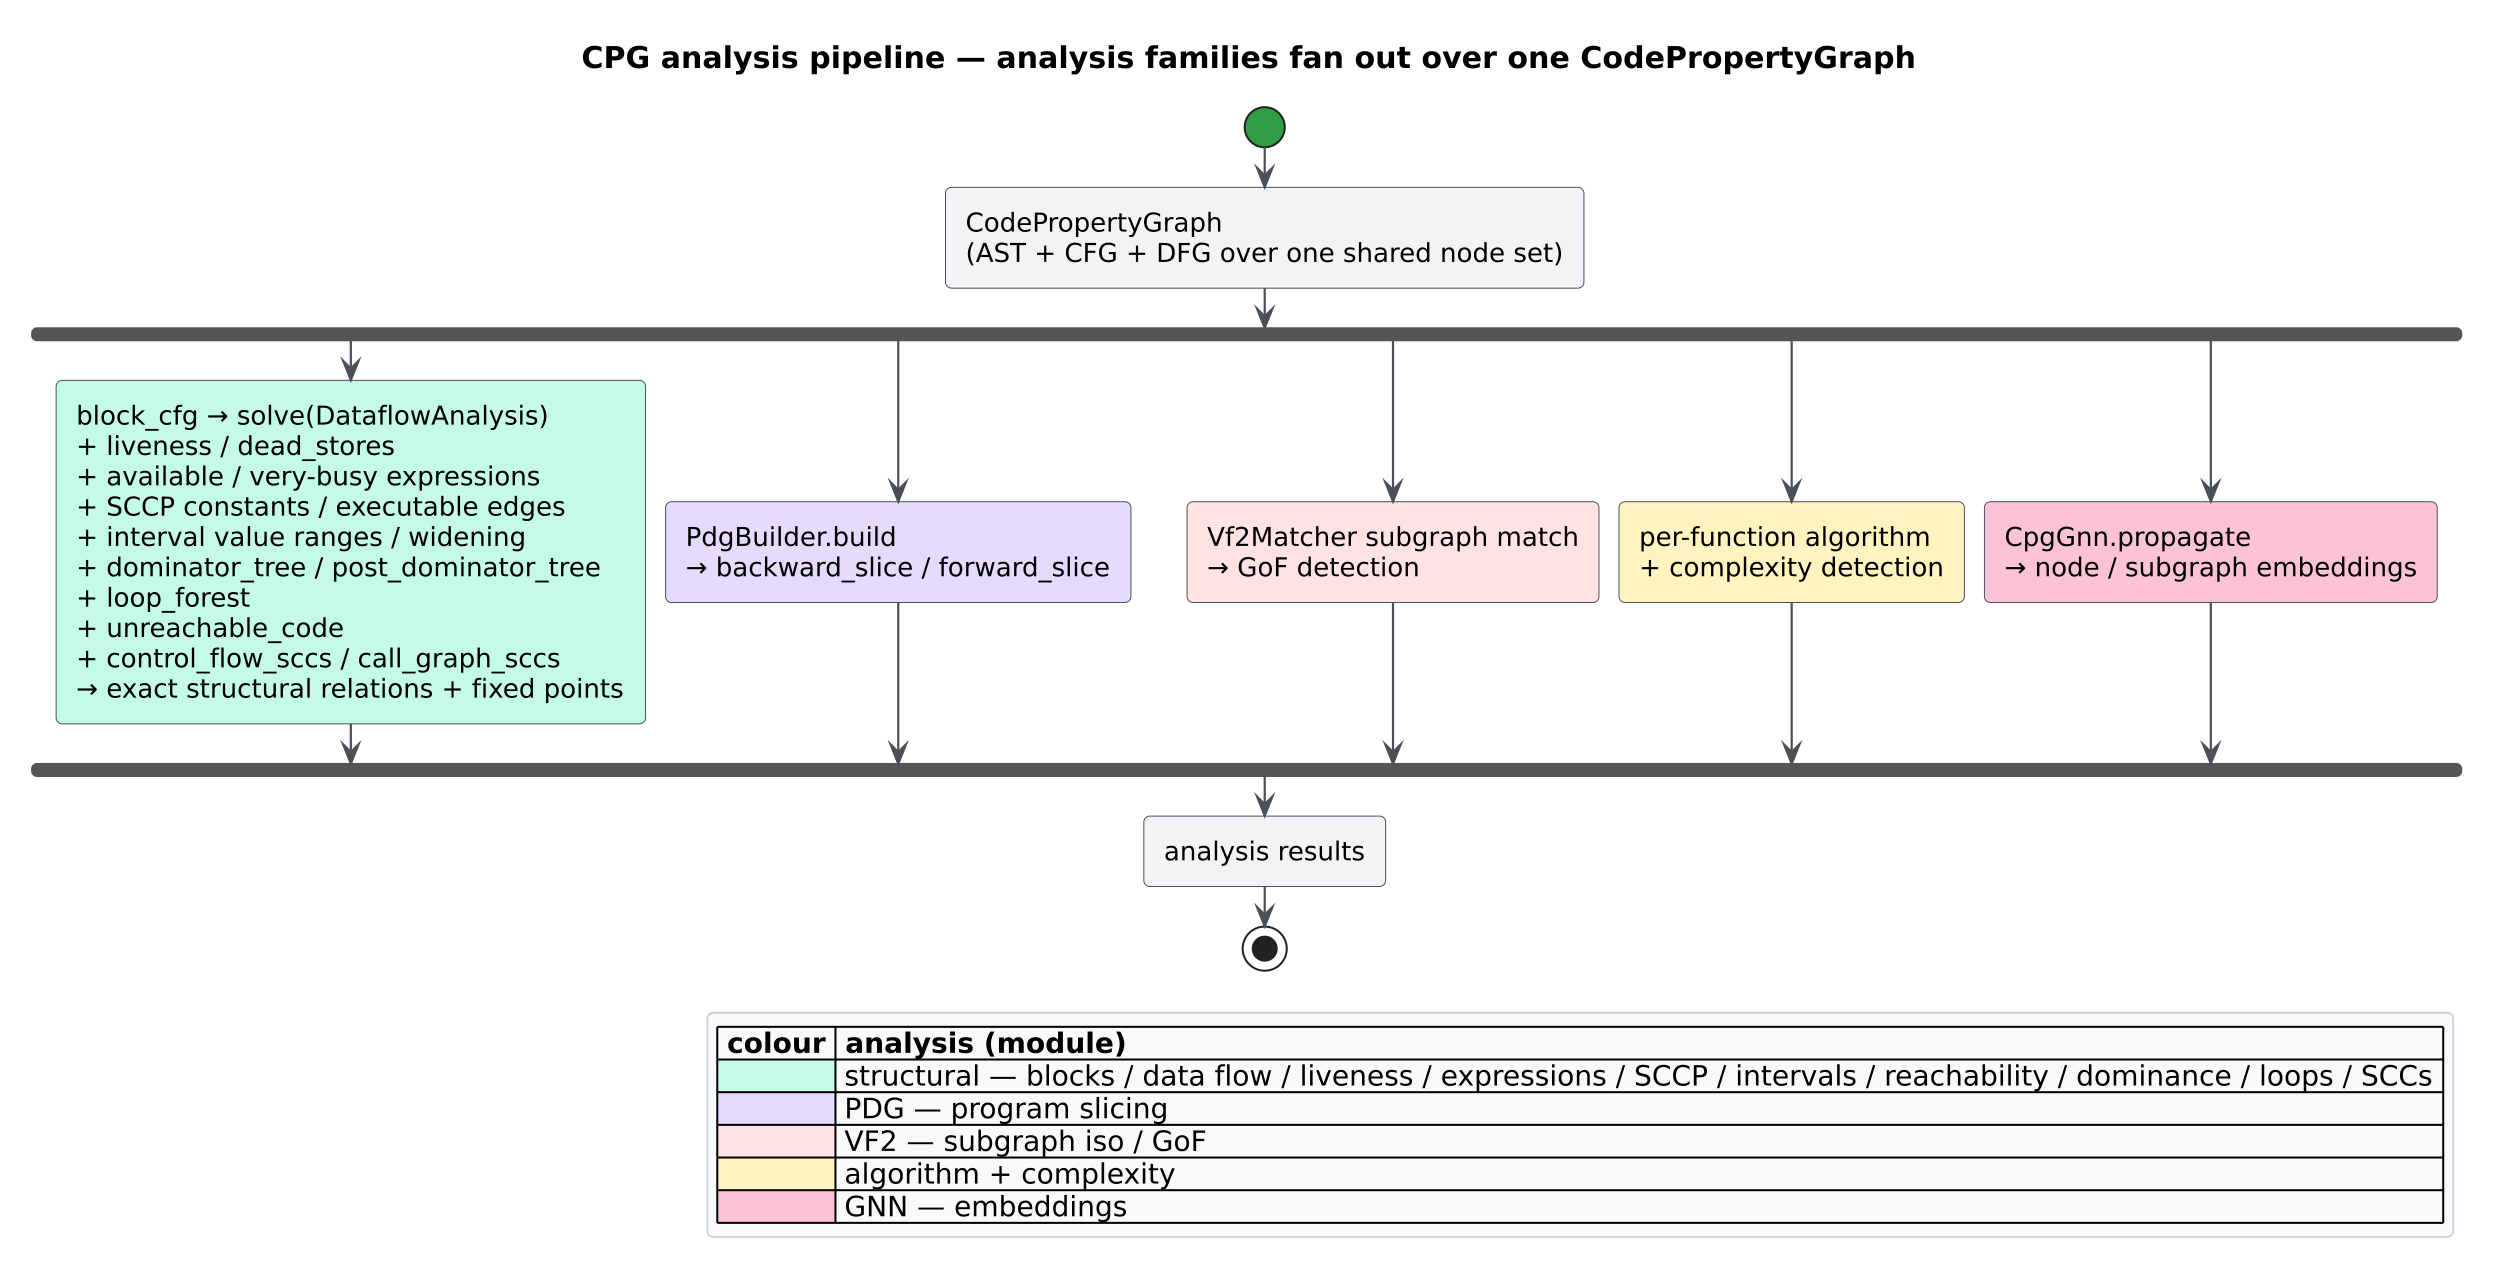
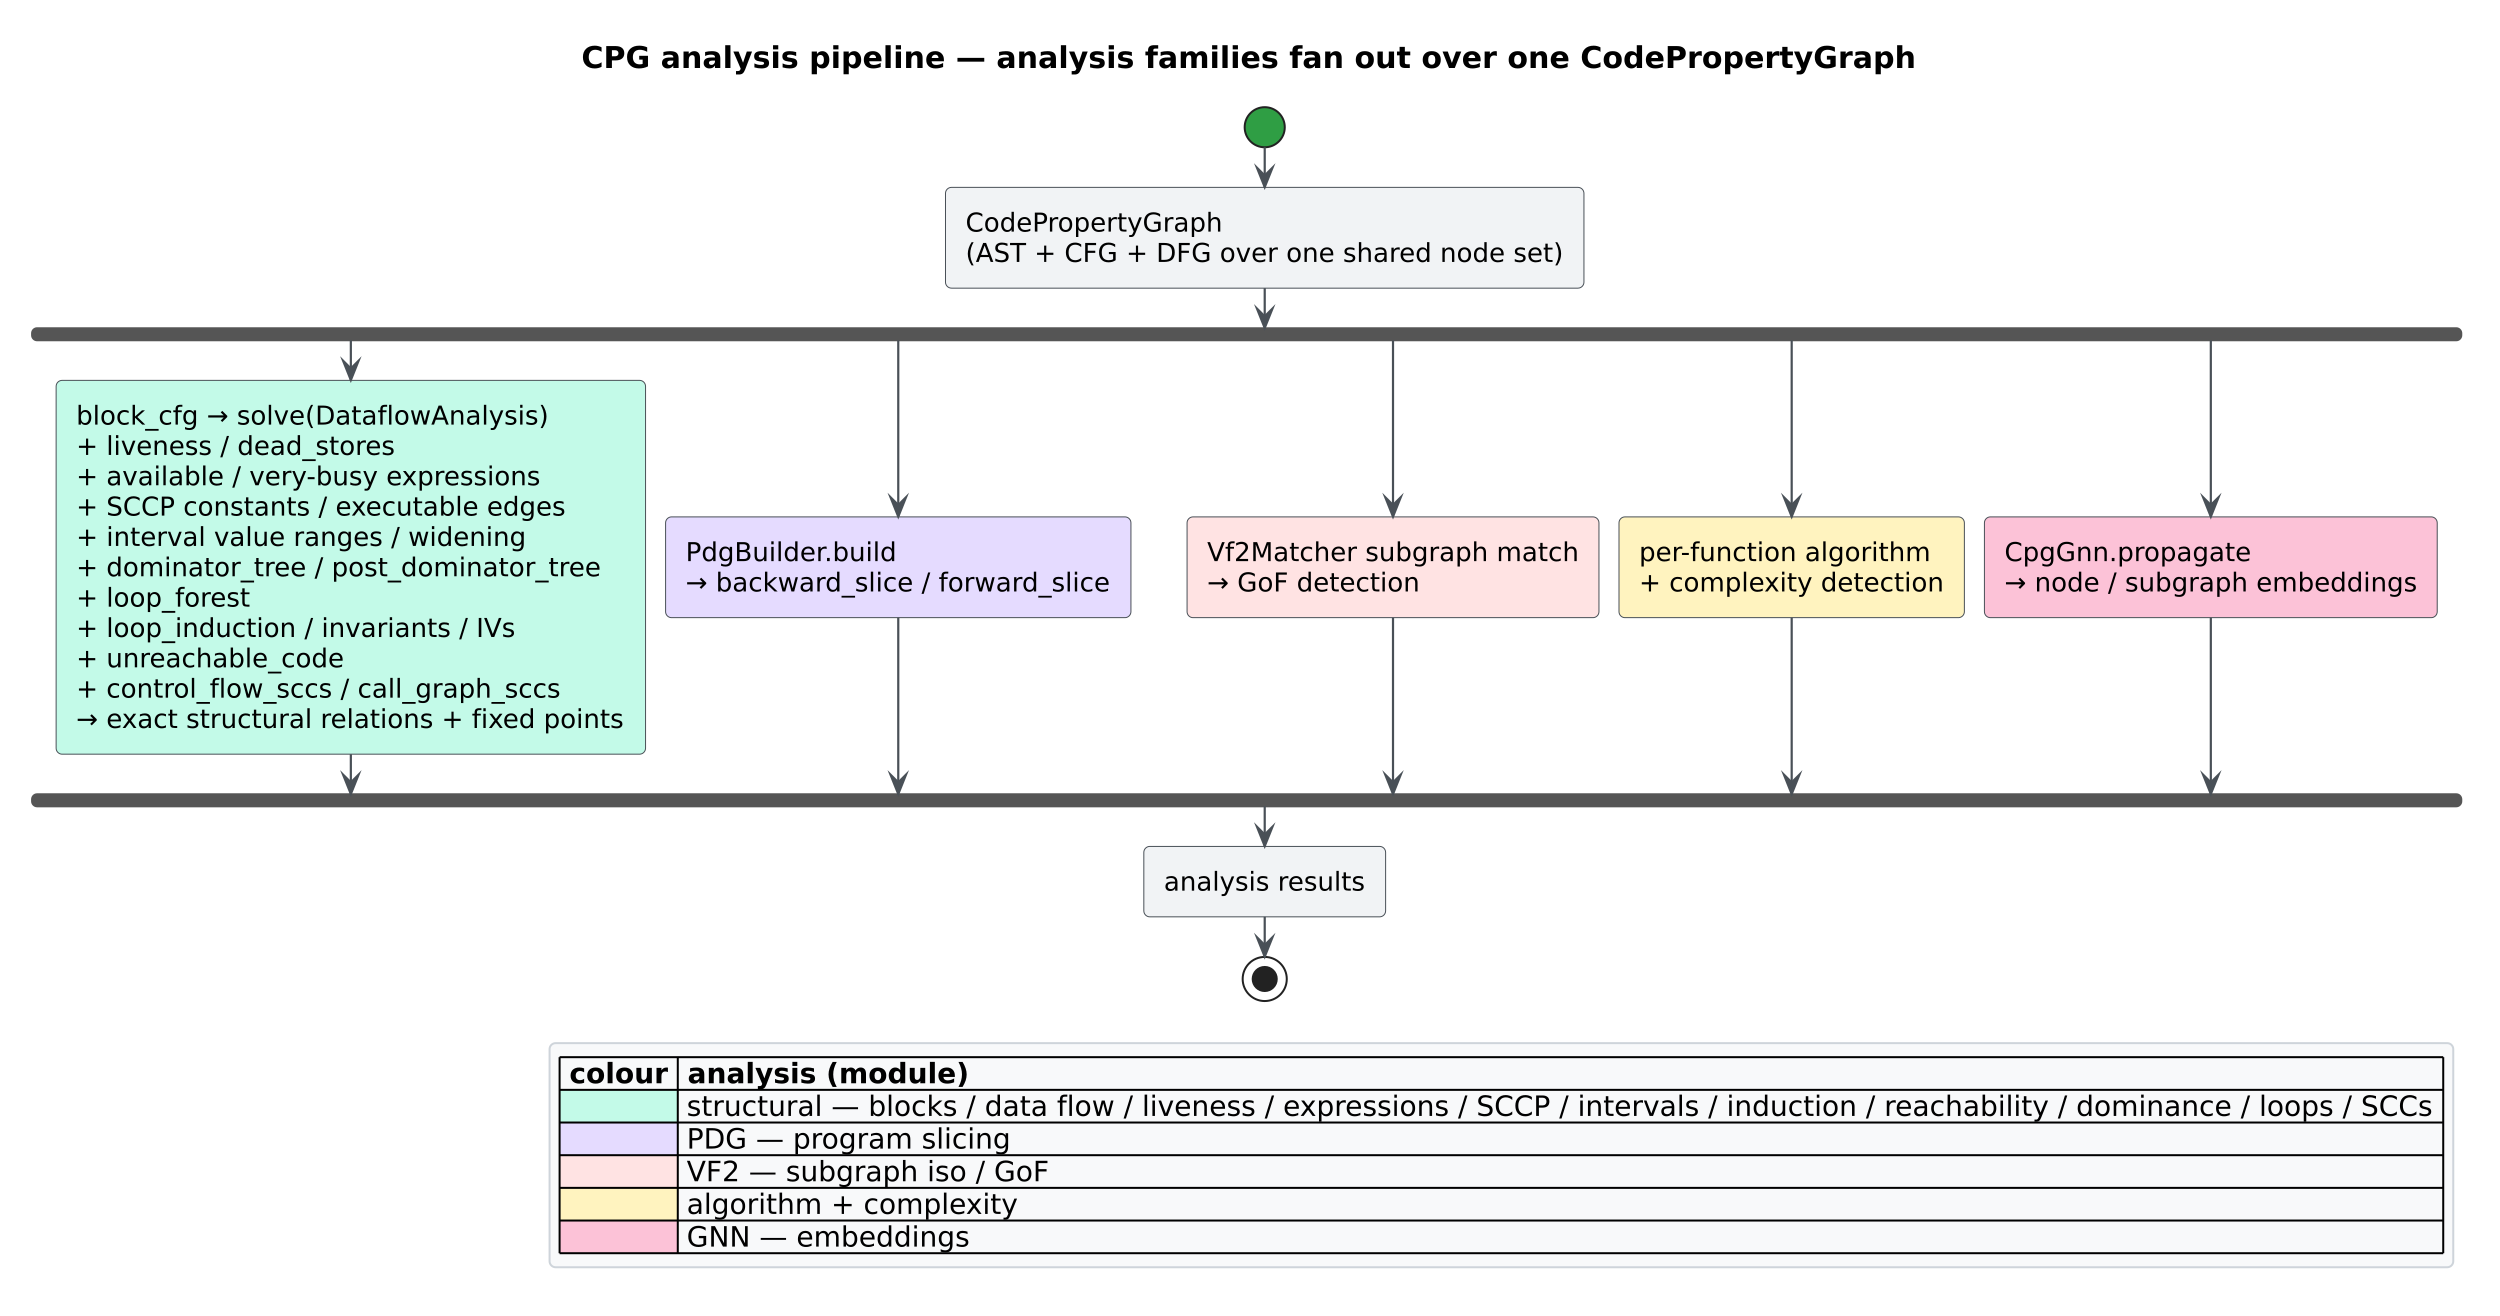
- <svg xmlns="http://www.w3.org/2000/svg" contentStyleType="text/css" data-diagram-type="ACTIVITY" height="640px" preserveAspectRatio="none" style="width:1247px;height:640px;background:#FFFFFF;" version="1.1" viewBox="0 0 1247 640" width="1247px" zoomAndPan="magnify">
+ <svg xmlns="http://www.w3.org/2000/svg" contentStyleType="text/css" data-diagram-type="ACTIVITY" height="656px" preserveAspectRatio="none" style="width:1247px;height:656px;background:#FFFFFF;" version="1.1" viewBox="0 0 1247 656" width="1247px" zoomAndPan="magnify">
  <defs />
  <g>
    <g class="title" data-source-line="2">
      <text fill="#000000" font-family="'DejaVu Sans'" font-size="15" font-weight="700" lengthAdjust="spacing" textLength="665.662" x="290.012" y="33.923">CPG analysis pipeline — analysis families fan out over one CodePropertyGraph</text>
    </g>
    <ellipse cx="630.842" cy="63.461" fill="#2F9E44" rx="10" ry="10" style="stroke:#222222;stroke-width:1;" />
    <rect fill="#F1F3F5" height="50.266" rx="3" ry="3" style="stroke:#495057;stroke-width:0.5;" width="318.46" x="471.612" y="93.461" />
    <text fill="#000000" font-family="'DejaVu Sans'" font-size="13" lengthAdjust="spacing" textLength="128.68" x="481.612" y="115.528">CodePropertyGraph</text>
    <text fill="#000000" font-family="'DejaVu Sans'" font-size="13" lengthAdjust="spacing" textLength="298.46" x="481.612" y="130.661">(AST + CFG + DFG over one shared node set)</text>
    <rect fill="#555555" height="6" rx="2.5" ry="2.5" style="stroke:#555555;stroke-width:1;" width="1211.685" x="16" y="163.727" />
-     <rect fill="#C3FAE8" height="171.328" rx="3" ry="3" style="stroke:#495057;stroke-width:0.5;" width="293.997" x="28" y="189.727" />
+     <rect fill="#C3FAE8" height="186.461" rx="3" ry="3" style="stroke:#495057;stroke-width:0.5;" width="293.997" x="28" y="189.727" />
    <text fill="#000000" font-family="'DejaVu Sans'" font-size="13" lengthAdjust="spacing" textLength="235.676" x="38" y="211.793">block_cfg → solve(DataflowAnalysis)</text>
    <text fill="#000000" font-family="'DejaVu Sans'" font-size="13" lengthAdjust="spacing" textLength="159.275" x="38" y="226.926">+ liveness / dead_stores</text>
    <text fill="#000000" font-family="'DejaVu Sans'" font-size="13" lengthAdjust="spacing" textLength="232.267" x="38" y="242.059">+ available / very-busy expressions</text>
    <text fill="#000000" font-family="'DejaVu Sans'" font-size="13" lengthAdjust="spacing" textLength="244.74" x="38" y="257.192">+ SCCP constants / executable edges</text>
    <text fill="#000000" font-family="'DejaVu Sans'" font-size="13" lengthAdjust="spacing" textLength="224.415" x="38" y="272.325">+ interval value ranges / widening</text>
    <text fill="#000000" font-family="'DejaVu Sans'" font-size="13" lengthAdjust="spacing" textLength="262.285" x="38" y="287.457">+ dominator_tree / post_dominator_tree</text>
    <text fill="#000000" font-family="'DejaVu Sans'" font-size="13" lengthAdjust="spacing" textLength="87.039" x="38" y="302.59">+ loop_forest</text>
-     <text fill="#000000" font-family="'DejaVu Sans'" font-size="13" lengthAdjust="spacing" textLength="133.878" x="38" y="317.723">+ unreachable_code</text>
-     <text fill="#000000" font-family="'DejaVu Sans'" font-size="13" lengthAdjust="spacing" textLength="241.865" x="38" y="332.856">+ control_flow_sccs / call_graph_sccs</text>
-     <text fill="#000000" font-family="'DejaVu Sans'" font-size="13" lengthAdjust="spacing" textLength="273.997" x="38" y="347.989">→ exact structural relations + fixed points</text>
-     <rect fill="#E5DBFF" height="50.266" rx="3" ry="3" style="stroke:#495057;stroke-width:0.5;" width="232.113" x="331.997" y="250.258" />
-     <text fill="#000000" font-family="'DejaVu Sans'" font-size="13" lengthAdjust="spacing" textLength="106.418" x="341.997" y="272.325">PdgBuilder.build</text>
-     <text fill="#000000" font-family="'DejaVu Sans'" font-size="13" lengthAdjust="spacing" textLength="212.113" x="341.997" y="287.457">→ backward_slice / forward_slice</text>
-     <rect fill="#FFE3E3" height="50.266" rx="3" ry="3" style="stroke:#495057;stroke-width:0.5;" width="205.447" x="592.11" y="250.258" />
-     <text fill="#000000" font-family="'DejaVu Sans'" font-size="13" lengthAdjust="spacing" textLength="185.447" x="602.11" y="272.325">Vf2Matcher subgraph match</text>
-     <text fill="#000000" font-family="'DejaVu Sans'" font-size="13" lengthAdjust="spacing" textLength="106.057" x="602.11" y="287.457">→ GoF detection</text>
-     <rect fill="#FFF3BF" height="50.266" rx="3" ry="3" style="stroke:#495057;stroke-width:0.5;" width="172.274" x="807.557" y="250.258" />
-     <text fill="#000000" font-family="'DejaVu Sans'" font-size="13" lengthAdjust="spacing" textLength="146.263" x="817.557" y="272.325">per-function algorithm</text>
-     <text fill="#000000" font-family="'DejaVu Sans'" font-size="13" lengthAdjust="spacing" textLength="152.274" x="817.557" y="287.457">+ complexity detection</text>
-     <rect fill="#FCC2D7" height="50.266" rx="3" ry="3" style="stroke:#495057;stroke-width:0.5;" width="225.855" x="989.831" y="250.258" />
-     <text fill="#000000" font-family="'DejaVu Sans'" font-size="13" lengthAdjust="spacing" textLength="123.348" x="999.831" y="272.325">CpgGnn.propagate</text>
-     <text fill="#000000" font-family="'DejaVu Sans'" font-size="13" lengthAdjust="spacing" textLength="205.855" x="999.831" y="287.457">→ node / subgraph embeddings</text>
-     <rect fill="#555555" height="6" rx="2.5" ry="2.5" style="stroke:#555555;stroke-width:1;" width="1211.685" x="16" y="381.055" />
-     <rect fill="#F1F3F5" height="35.133" rx="3" ry="3" style="stroke:#495057;stroke-width:0.5;" width="120.604" x="570.54" y="407.055" />
-     <text fill="#000000" font-family="'DejaVu Sans'" font-size="13" lengthAdjust="spacing" textLength="100.604" x="580.54" y="429.122">analysis results</text>
-     <ellipse cx="630.842" cy="473.188" fill="none" rx="11" ry="11" style="stroke:#222222;stroke-width:1;" />
-     <ellipse cx="630.842" cy="473.188" fill="#222222" rx="6" ry="6" style="stroke:#222222;stroke-width:1;" />
+     <text fill="#000000" font-family="'DejaVu Sans'" font-size="13" lengthAdjust="spacing" textLength="219.019" x="38" y="317.723">+ loop_induction / invariants / IVs</text>
+     <text fill="#000000" font-family="'DejaVu Sans'" font-size="13" lengthAdjust="spacing" textLength="133.878" x="38" y="332.856">+ unreachable_code</text>
+     <text fill="#000000" font-family="'DejaVu Sans'" font-size="13" lengthAdjust="spacing" textLength="241.865" x="38" y="347.989">+ control_flow_sccs / call_graph_sccs</text>
+     <text fill="#000000" font-family="'DejaVu Sans'" font-size="13" lengthAdjust="spacing" textLength="273.997" x="38" y="363.122">→ exact structural relations + fixed points</text>
+     <rect fill="#E5DBFF" height="50.266" rx="3" ry="3" style="stroke:#495057;stroke-width:0.5;" width="232.113" x="331.997" y="257.824" />
+     <text fill="#000000" font-family="'DejaVu Sans'" font-size="13" lengthAdjust="spacing" textLength="106.418" x="341.997" y="279.891">PdgBuilder.build</text>
+     <text fill="#000000" font-family="'DejaVu Sans'" font-size="13" lengthAdjust="spacing" textLength="212.113" x="341.997" y="295.024">→ backward_slice / forward_slice</text>
+     <rect fill="#FFE3E3" height="50.266" rx="3" ry="3" style="stroke:#495057;stroke-width:0.5;" width="205.447" x="592.11" y="257.824" />
+     <text fill="#000000" font-family="'DejaVu Sans'" font-size="13" lengthAdjust="spacing" textLength="185.447" x="602.11" y="279.891">Vf2Matcher subgraph match</text>
+     <text fill="#000000" font-family="'DejaVu Sans'" font-size="13" lengthAdjust="spacing" textLength="106.057" x="602.11" y="295.024">→ GoF detection</text>
+     <rect fill="#FFF3BF" height="50.266" rx="3" ry="3" style="stroke:#495057;stroke-width:0.5;" width="172.274" x="807.557" y="257.824" />
+     <text fill="#000000" font-family="'DejaVu Sans'" font-size="13" lengthAdjust="spacing" textLength="146.263" x="817.557" y="279.891">per-function algorithm</text>
+     <text fill="#000000" font-family="'DejaVu Sans'" font-size="13" lengthAdjust="spacing" textLength="152.274" x="817.557" y="295.024">+ complexity detection</text>
+     <rect fill="#FCC2D7" height="50.266" rx="3" ry="3" style="stroke:#495057;stroke-width:0.5;" width="225.855" x="989.831" y="257.824" />
+     <text fill="#000000" font-family="'DejaVu Sans'" font-size="13" lengthAdjust="spacing" textLength="123.348" x="999.831" y="279.891">CpgGnn.propagate</text>
+     <text fill="#000000" font-family="'DejaVu Sans'" font-size="13" lengthAdjust="spacing" textLength="205.855" x="999.831" y="295.024">→ node / subgraph embeddings</text>
+     <rect fill="#555555" height="6" rx="2.5" ry="2.5" style="stroke:#555555;stroke-width:1;" width="1211.685" x="16" y="396.188" />
+     <rect fill="#F1F3F5" height="35.133" rx="3" ry="3" style="stroke:#495057;stroke-width:0.5;" width="120.604" x="570.54" y="422.188" />
+     <text fill="#000000" font-family="'DejaVu Sans'" font-size="13" lengthAdjust="spacing" textLength="100.604" x="580.54" y="444.254">analysis results</text>
+     <ellipse cx="630.842" cy="488.32" fill="none" rx="11" ry="11" style="stroke:#222222;stroke-width:1;" />
+     <ellipse cx="630.842" cy="488.32" fill="#222222" rx="6" ry="6" style="stroke:#222222;stroke-width:1;" />
    <line style="stroke:#495057;stroke-width:1.1;" x1="630.842" x2="630.842" y1="73.461" y2="93.461" />
    <polygon fill="#495057" points="626.842,83.461,630.842,93.461,634.842,83.461,630.842,87.461" style="stroke:#495057;stroke-width:1;stroke-linejoin:miter;stroke-miterlimit:10;" />
    <line style="stroke:#495057;stroke-width:1.1;" x1="174.998" x2="174.998" y1="169.727" y2="189.727" />
    <polygon fill="#495057" points="170.998,179.727,174.998,189.727,178.998,179.727,174.998,183.727" style="stroke:#495057;stroke-width:1;stroke-linejoin:miter;stroke-miterlimit:10;" />
-     <line style="stroke:#495057;stroke-width:1.1;" x1="448.053" x2="448.053" y1="169.727" y2="250.258" />
-     <polygon fill="#495057" points="444.053,240.258,448.053,250.258,452.053,240.258,448.053,244.258" style="stroke:#495057;stroke-width:1;stroke-linejoin:miter;stroke-miterlimit:10;" />
-     <line style="stroke:#495057;stroke-width:1.1;" x1="694.833" x2="694.833" y1="169.727" y2="250.258" />
-     <polygon fill="#495057" points="690.833,240.258,694.833,250.258,698.833,240.258,694.833,244.258" style="stroke:#495057;stroke-width:1;stroke-linejoin:miter;stroke-miterlimit:10;" />
-     <line style="stroke:#495057;stroke-width:1.1;" x1="893.694" x2="893.694" y1="169.727" y2="250.258" />
-     <polygon fill="#495057" points="889.694,240.258,893.694,250.258,897.694,240.258,893.694,244.258" style="stroke:#495057;stroke-width:1;stroke-linejoin:miter;stroke-miterlimit:10;" />
-     <line style="stroke:#495057;stroke-width:1.1;" x1="1102.758" x2="1102.758" y1="169.727" y2="250.258" />
-     <polygon fill="#495057" points="1098.758,240.258,1102.758,250.258,1106.758,240.258,1102.758,244.258" style="stroke:#495057;stroke-width:1;stroke-linejoin:miter;stroke-miterlimit:10;" />
-     <line style="stroke:#495057;stroke-width:1.1;" x1="174.998" x2="174.998" y1="361.055" y2="381.055" />
-     <polygon fill="#495057" points="170.998,371.055,174.998,381.055,178.998,371.055,174.998,375.055" style="stroke:#495057;stroke-width:1;stroke-linejoin:miter;stroke-miterlimit:10;" />
-     <line style="stroke:#495057;stroke-width:1.1;" x1="448.053" x2="448.053" y1="300.523" y2="381.055" />
-     <polygon fill="#495057" points="444.053,371.055,448.053,381.055,452.053,371.055,448.053,375.055" style="stroke:#495057;stroke-width:1;stroke-linejoin:miter;stroke-miterlimit:10;" />
-     <line style="stroke:#495057;stroke-width:1.1;" x1="694.833" x2="694.833" y1="300.523" y2="381.055" />
-     <polygon fill="#495057" points="690.833,371.055,694.833,381.055,698.833,371.055,694.833,375.055" style="stroke:#495057;stroke-width:1;stroke-linejoin:miter;stroke-miterlimit:10;" />
-     <line style="stroke:#495057;stroke-width:1.1;" x1="893.694" x2="893.694" y1="300.523" y2="381.055" />
-     <polygon fill="#495057" points="889.694,371.055,893.694,381.055,897.694,371.055,893.694,375.055" style="stroke:#495057;stroke-width:1;stroke-linejoin:miter;stroke-miterlimit:10;" />
-     <line style="stroke:#495057;stroke-width:1.1;" x1="1102.758" x2="1102.758" y1="300.523" y2="381.055" />
-     <polygon fill="#495057" points="1098.758,371.055,1102.758,381.055,1106.758,371.055,1102.758,375.055" style="stroke:#495057;stroke-width:1;stroke-linejoin:miter;stroke-miterlimit:10;" />
+     <line style="stroke:#495057;stroke-width:1.1;" x1="448.053" x2="448.053" y1="169.727" y2="257.824" />
+     <polygon fill="#495057" points="444.053,247.824,448.053,257.824,452.053,247.824,448.053,251.824" style="stroke:#495057;stroke-width:1;stroke-linejoin:miter;stroke-miterlimit:10;" />
+     <line style="stroke:#495057;stroke-width:1.1;" x1="694.833" x2="694.833" y1="169.727" y2="257.824" />
+     <polygon fill="#495057" points="690.833,247.824,694.833,257.824,698.833,247.824,694.833,251.824" style="stroke:#495057;stroke-width:1;stroke-linejoin:miter;stroke-miterlimit:10;" />
+     <line style="stroke:#495057;stroke-width:1.1;" x1="893.694" x2="893.694" y1="169.727" y2="257.824" />
+     <polygon fill="#495057" points="889.694,247.824,893.694,257.824,897.694,247.824,893.694,251.824" style="stroke:#495057;stroke-width:1;stroke-linejoin:miter;stroke-miterlimit:10;" />
+     <line style="stroke:#495057;stroke-width:1.1;" x1="1102.758" x2="1102.758" y1="169.727" y2="257.824" />
+     <polygon fill="#495057" points="1098.758,247.824,1102.758,257.824,1106.758,247.824,1102.758,251.824" style="stroke:#495057;stroke-width:1;stroke-linejoin:miter;stroke-miterlimit:10;" />
+     <line style="stroke:#495057;stroke-width:1.1;" x1="174.998" x2="174.998" y1="376.188" y2="396.188" />
+     <polygon fill="#495057" points="170.998,386.188,174.998,396.188,178.998,386.188,174.998,390.188" style="stroke:#495057;stroke-width:1;stroke-linejoin:miter;stroke-miterlimit:10;" />
+     <line style="stroke:#495057;stroke-width:1.1;" x1="448.053" x2="448.053" y1="308.09" y2="396.188" />
+     <polygon fill="#495057" points="444.053,386.188,448.053,396.188,452.053,386.188,448.053,390.188" style="stroke:#495057;stroke-width:1;stroke-linejoin:miter;stroke-miterlimit:10;" />
+     <line style="stroke:#495057;stroke-width:1.1;" x1="694.833" x2="694.833" y1="308.09" y2="396.188" />
+     <polygon fill="#495057" points="690.833,386.188,694.833,396.188,698.833,386.188,694.833,390.188" style="stroke:#495057;stroke-width:1;stroke-linejoin:miter;stroke-miterlimit:10;" />
+     <line style="stroke:#495057;stroke-width:1.1;" x1="893.694" x2="893.694" y1="308.09" y2="396.188" />
+     <polygon fill="#495057" points="889.694,386.188,893.694,396.188,897.694,386.188,893.694,390.188" style="stroke:#495057;stroke-width:1;stroke-linejoin:miter;stroke-miterlimit:10;" />
+     <line style="stroke:#495057;stroke-width:1.1;" x1="1102.758" x2="1102.758" y1="308.09" y2="396.188" />
+     <polygon fill="#495057" points="1098.758,386.188,1102.758,396.188,1106.758,386.188,1102.758,390.188" style="stroke:#495057;stroke-width:1;stroke-linejoin:miter;stroke-miterlimit:10;" />
    <line style="stroke:#495057;stroke-width:1.1;" x1="630.842" x2="630.842" y1="143.727" y2="163.727" />
    <polygon fill="#495057" points="626.842,153.727,630.842,163.727,634.842,153.727,630.842,157.727" style="stroke:#495057;stroke-width:1;stroke-linejoin:miter;stroke-miterlimit:10;" />
-     <line style="stroke:#495057;stroke-width:1.1;" x1="630.842" x2="630.842" y1="387.055" y2="407.055" />
-     <polygon fill="#495057" points="626.842,397.055,630.842,407.055,634.842,397.055,630.842,401.055" style="stroke:#495057;stroke-width:1;stroke-linejoin:miter;stroke-miterlimit:10;" />
-     <line style="stroke:#495057;stroke-width:1.1;" x1="630.842" x2="630.842" y1="442.188" y2="462.188" />
-     <polygon fill="#495057" points="626.842,452.188,630.842,462.188,634.842,452.188,630.842,456.188" style="stroke:#495057;stroke-width:1;stroke-linejoin:miter;stroke-miterlimit:10;" />
-     <g class="legend" data-source-line="32">
-       <rect fill="#F8F9FA" height="111.781" rx="3" ry="3" style="stroke:#CED4DA;stroke-width:1;" width="870.904" x="352.781" y="505.188" />
-       <text fill="#000000" font-family="'DejaVu Sans'" font-size="14" font-weight="700" lengthAdjust="spacing" textLength="49.205" x="362.655" y="525.183">colour</text>
-       <text fill="#000000" font-family="'DejaVu Sans'" font-size="14" font-weight="700" lengthAdjust="spacing" textLength="140.41" x="421.608" y="525.183">analysis (module)</text>
-       <rect fill="#C3FAE8" height="16.297" style="stroke:none;stroke-width:1;" width="58.953" x="357.781" y="528.484" />
-       <text fill="#000000" font-family="'DejaVu Sans'" font-size="14" lengthAdjust="spacing" textLength="4.45" x="357.781" y="541.48"> </text>
-       <text fill="#000000" font-family="'DejaVu Sans'" font-size="14" lengthAdjust="spacing" textLength="793.051" x="421.184" y="541.48">structural — blocks / data flow / liveness / expressions / SCCP / intervals / reachability / dominance / loops / SCCs</text>
-       <rect fill="#E5DBFF" height="16.297" style="stroke:none;stroke-width:1;" width="58.953" x="357.781" y="544.781" />
-       <text fill="#000000" font-family="'DejaVu Sans'" font-size="14" lengthAdjust="spacing" textLength="4.45" x="357.781" y="557.776"> </text>
-       <text fill="#000000" font-family="'DejaVu Sans'" font-size="14" lengthAdjust="spacing" textLength="161.909" x="421.184" y="557.776">PDG — program slicing</text>
-       <rect fill="#FFE3E3" height="16.297" style="stroke:none;stroke-width:1;" width="58.953" x="357.781" y="561.078" />
-       <text fill="#000000" font-family="'DejaVu Sans'" font-size="14" lengthAdjust="spacing" textLength="4.45" x="357.781" y="574.073"> </text>
-       <text fill="#000000" font-family="'DejaVu Sans'" font-size="14" lengthAdjust="spacing" textLength="180.756" x="421.184" y="574.073">VF2 — subgraph iso / GoF</text>
-       <rect fill="#FFF3BF" height="16.297" style="stroke:none;stroke-width:1;" width="58.953" x="357.781" y="577.375" />
-       <text fill="#000000" font-family="'DejaVu Sans'" font-size="14" lengthAdjust="spacing" textLength="4.45" x="357.781" y="590.37"> </text>
-       <text fill="#000000" font-family="'DejaVu Sans'" font-size="14" lengthAdjust="spacing" textLength="165.436" x="421.184" y="590.37">algorithm + complexity</text>
-       <rect fill="#FCC2D7" height="16.297" style="stroke:none;stroke-width:1;" width="58.953" x="357.781" y="593.672" />
-       <text fill="#000000" font-family="'DejaVu Sans'" font-size="14" lengthAdjust="spacing" textLength="4.45" x="357.781" y="606.667"> </text>
-       <text fill="#000000" font-family="'DejaVu Sans'" font-size="14" lengthAdjust="spacing" textLength="141.162" x="421.184" y="606.667">GNN — embeddings</text>
-       <line style="stroke:#000000;stroke-width:1;" x1="357.781" x2="1218.685" y1="512.188" y2="512.188" />
-       <line style="stroke:#000000;stroke-width:1;" x1="357.781" x2="1218.685" y1="528.484" y2="528.484" />
-       <line style="stroke:#000000;stroke-width:1;" x1="357.781" x2="1218.685" y1="544.781" y2="544.781" />
-       <line style="stroke:#000000;stroke-width:1;" x1="357.781" x2="1218.685" y1="561.078" y2="561.078" />
-       <line style="stroke:#000000;stroke-width:1;" x1="357.781" x2="1218.685" y1="577.375" y2="577.375" />
-       <line style="stroke:#000000;stroke-width:1;" x1="357.781" x2="1218.685" y1="593.672" y2="593.672" />
-       <line style="stroke:#000000;stroke-width:1;" x1="357.781" x2="1218.685" y1="609.969" y2="609.969" />
-       <line style="stroke:#000000;stroke-width:1;" x1="357.781" x2="357.781" y1="512.188" y2="609.969" />
-       <line style="stroke:#000000;stroke-width:1;" x1="416.734" x2="416.734" y1="512.188" y2="609.969" />
-       <line style="stroke:#000000;stroke-width:1;" x1="1218.685" x2="1218.685" y1="512.188" y2="609.969" />
+     <line style="stroke:#495057;stroke-width:1.1;" x1="630.842" x2="630.842" y1="402.188" y2="422.188" />
+     <polygon fill="#495057" points="626.842,412.188,630.842,422.188,634.842,412.188,630.842,416.188" style="stroke:#495057;stroke-width:1;stroke-linejoin:miter;stroke-miterlimit:10;" />
+     <line style="stroke:#495057;stroke-width:1.1;" x1="630.842" x2="630.842" y1="457.32" y2="477.32" />
+     <polygon fill="#495057" points="626.842,467.32,630.842,477.32,634.842,467.32,630.842,471.32" style="stroke:#495057;stroke-width:1;stroke-linejoin:miter;stroke-miterlimit:10;" />
+     <g class="legend" data-source-line="33">
+       <rect fill="#F8F9FA" height="111.781" rx="3" ry="3" style="stroke:#CED4DA;stroke-width:1;" width="949.559" x="274.127" y="520.32" />
+       <text fill="#000000" font-family="'DejaVu Sans'" font-size="14" font-weight="700" lengthAdjust="spacing" textLength="49.205" x="284" y="540.315">colour</text>
+       <text fill="#000000" font-family="'DejaVu Sans'" font-size="14" font-weight="700" lengthAdjust="spacing" textLength="140.41" x="342.954" y="540.315">analysis (module)</text>
+       <rect fill="#C3FAE8" height="16.297" style="stroke:none;stroke-width:1;" width="58.953" x="279.127" y="543.617" />
+       <text fill="#000000" font-family="'DejaVu Sans'" font-size="14" lengthAdjust="spacing" textLength="4.45" x="279.127" y="556.612"> </text>
+       <text fill="#000000" font-family="'DejaVu Sans'" font-size="14" lengthAdjust="spacing" textLength="871.705" x="342.53" y="556.612">structural — blocks / data flow / liveness / expressions / SCCP / intervals / induction / reachability / dominance / loops / SCCs</text>
+       <rect fill="#E5DBFF" height="16.297" style="stroke:none;stroke-width:1;" width="58.953" x="279.127" y="559.914" />
+       <text fill="#000000" font-family="'DejaVu Sans'" font-size="14" lengthAdjust="spacing" textLength="4.45" x="279.127" y="572.909"> </text>
+       <text fill="#000000" font-family="'DejaVu Sans'" font-size="14" lengthAdjust="spacing" textLength="161.909" x="342.53" y="572.909">PDG — program slicing</text>
+       <rect fill="#FFE3E3" height="16.297" style="stroke:none;stroke-width:1;" width="58.953" x="279.127" y="576.211" />
+       <text fill="#000000" font-family="'DejaVu Sans'" font-size="14" lengthAdjust="spacing" textLength="4.45" x="279.127" y="589.206"> </text>
+       <text fill="#000000" font-family="'DejaVu Sans'" font-size="14" lengthAdjust="spacing" textLength="180.756" x="342.53" y="589.206">VF2 — subgraph iso / GoF</text>
+       <rect fill="#FFF3BF" height="16.297" style="stroke:none;stroke-width:1;" width="58.953" x="279.127" y="592.508" />
+       <text fill="#000000" font-family="'DejaVu Sans'" font-size="14" lengthAdjust="spacing" textLength="4.45" x="279.127" y="605.503"> </text>
+       <text fill="#000000" font-family="'DejaVu Sans'" font-size="14" lengthAdjust="spacing" textLength="165.436" x="342.53" y="605.503">algorithm + complexity</text>
+       <rect fill="#FCC2D7" height="16.297" style="stroke:none;stroke-width:1;" width="58.953" x="279.127" y="608.805" />
+       <text fill="#000000" font-family="'DejaVu Sans'" font-size="14" lengthAdjust="spacing" textLength="4.45" x="279.127" y="621.8"> </text>
+       <text fill="#000000" font-family="'DejaVu Sans'" font-size="14" lengthAdjust="spacing" textLength="141.162" x="342.53" y="621.8">GNN — embeddings</text>
+       <line style="stroke:#000000;stroke-width:1;" x1="279.127" x2="1218.685" y1="527.32" y2="527.32" />
+       <line style="stroke:#000000;stroke-width:1;" x1="279.127" x2="1218.685" y1="543.617" y2="543.617" />
+       <line style="stroke:#000000;stroke-width:1;" x1="279.127" x2="1218.685" y1="559.914" y2="559.914" />
+       <line style="stroke:#000000;stroke-width:1;" x1="279.127" x2="1218.685" y1="576.211" y2="576.211" />
+       <line style="stroke:#000000;stroke-width:1;" x1="279.127" x2="1218.685" y1="592.508" y2="592.508" />
+       <line style="stroke:#000000;stroke-width:1;" x1="279.127" x2="1218.685" y1="608.805" y2="608.805" />
+       <line style="stroke:#000000;stroke-width:1;" x1="279.127" x2="1218.685" y1="625.102" y2="625.102" />
+       <line style="stroke:#000000;stroke-width:1;" x1="279.127" x2="279.127" y1="527.32" y2="625.102" />
+       <line style="stroke:#000000;stroke-width:1;" x1="338.08" x2="338.08" y1="527.32" y2="625.102" />
+       <line style="stroke:#000000;stroke-width:1;" x1="1218.685" x2="1218.685" y1="527.32" y2="625.102" />
    </g>
  </g>
</svg>
